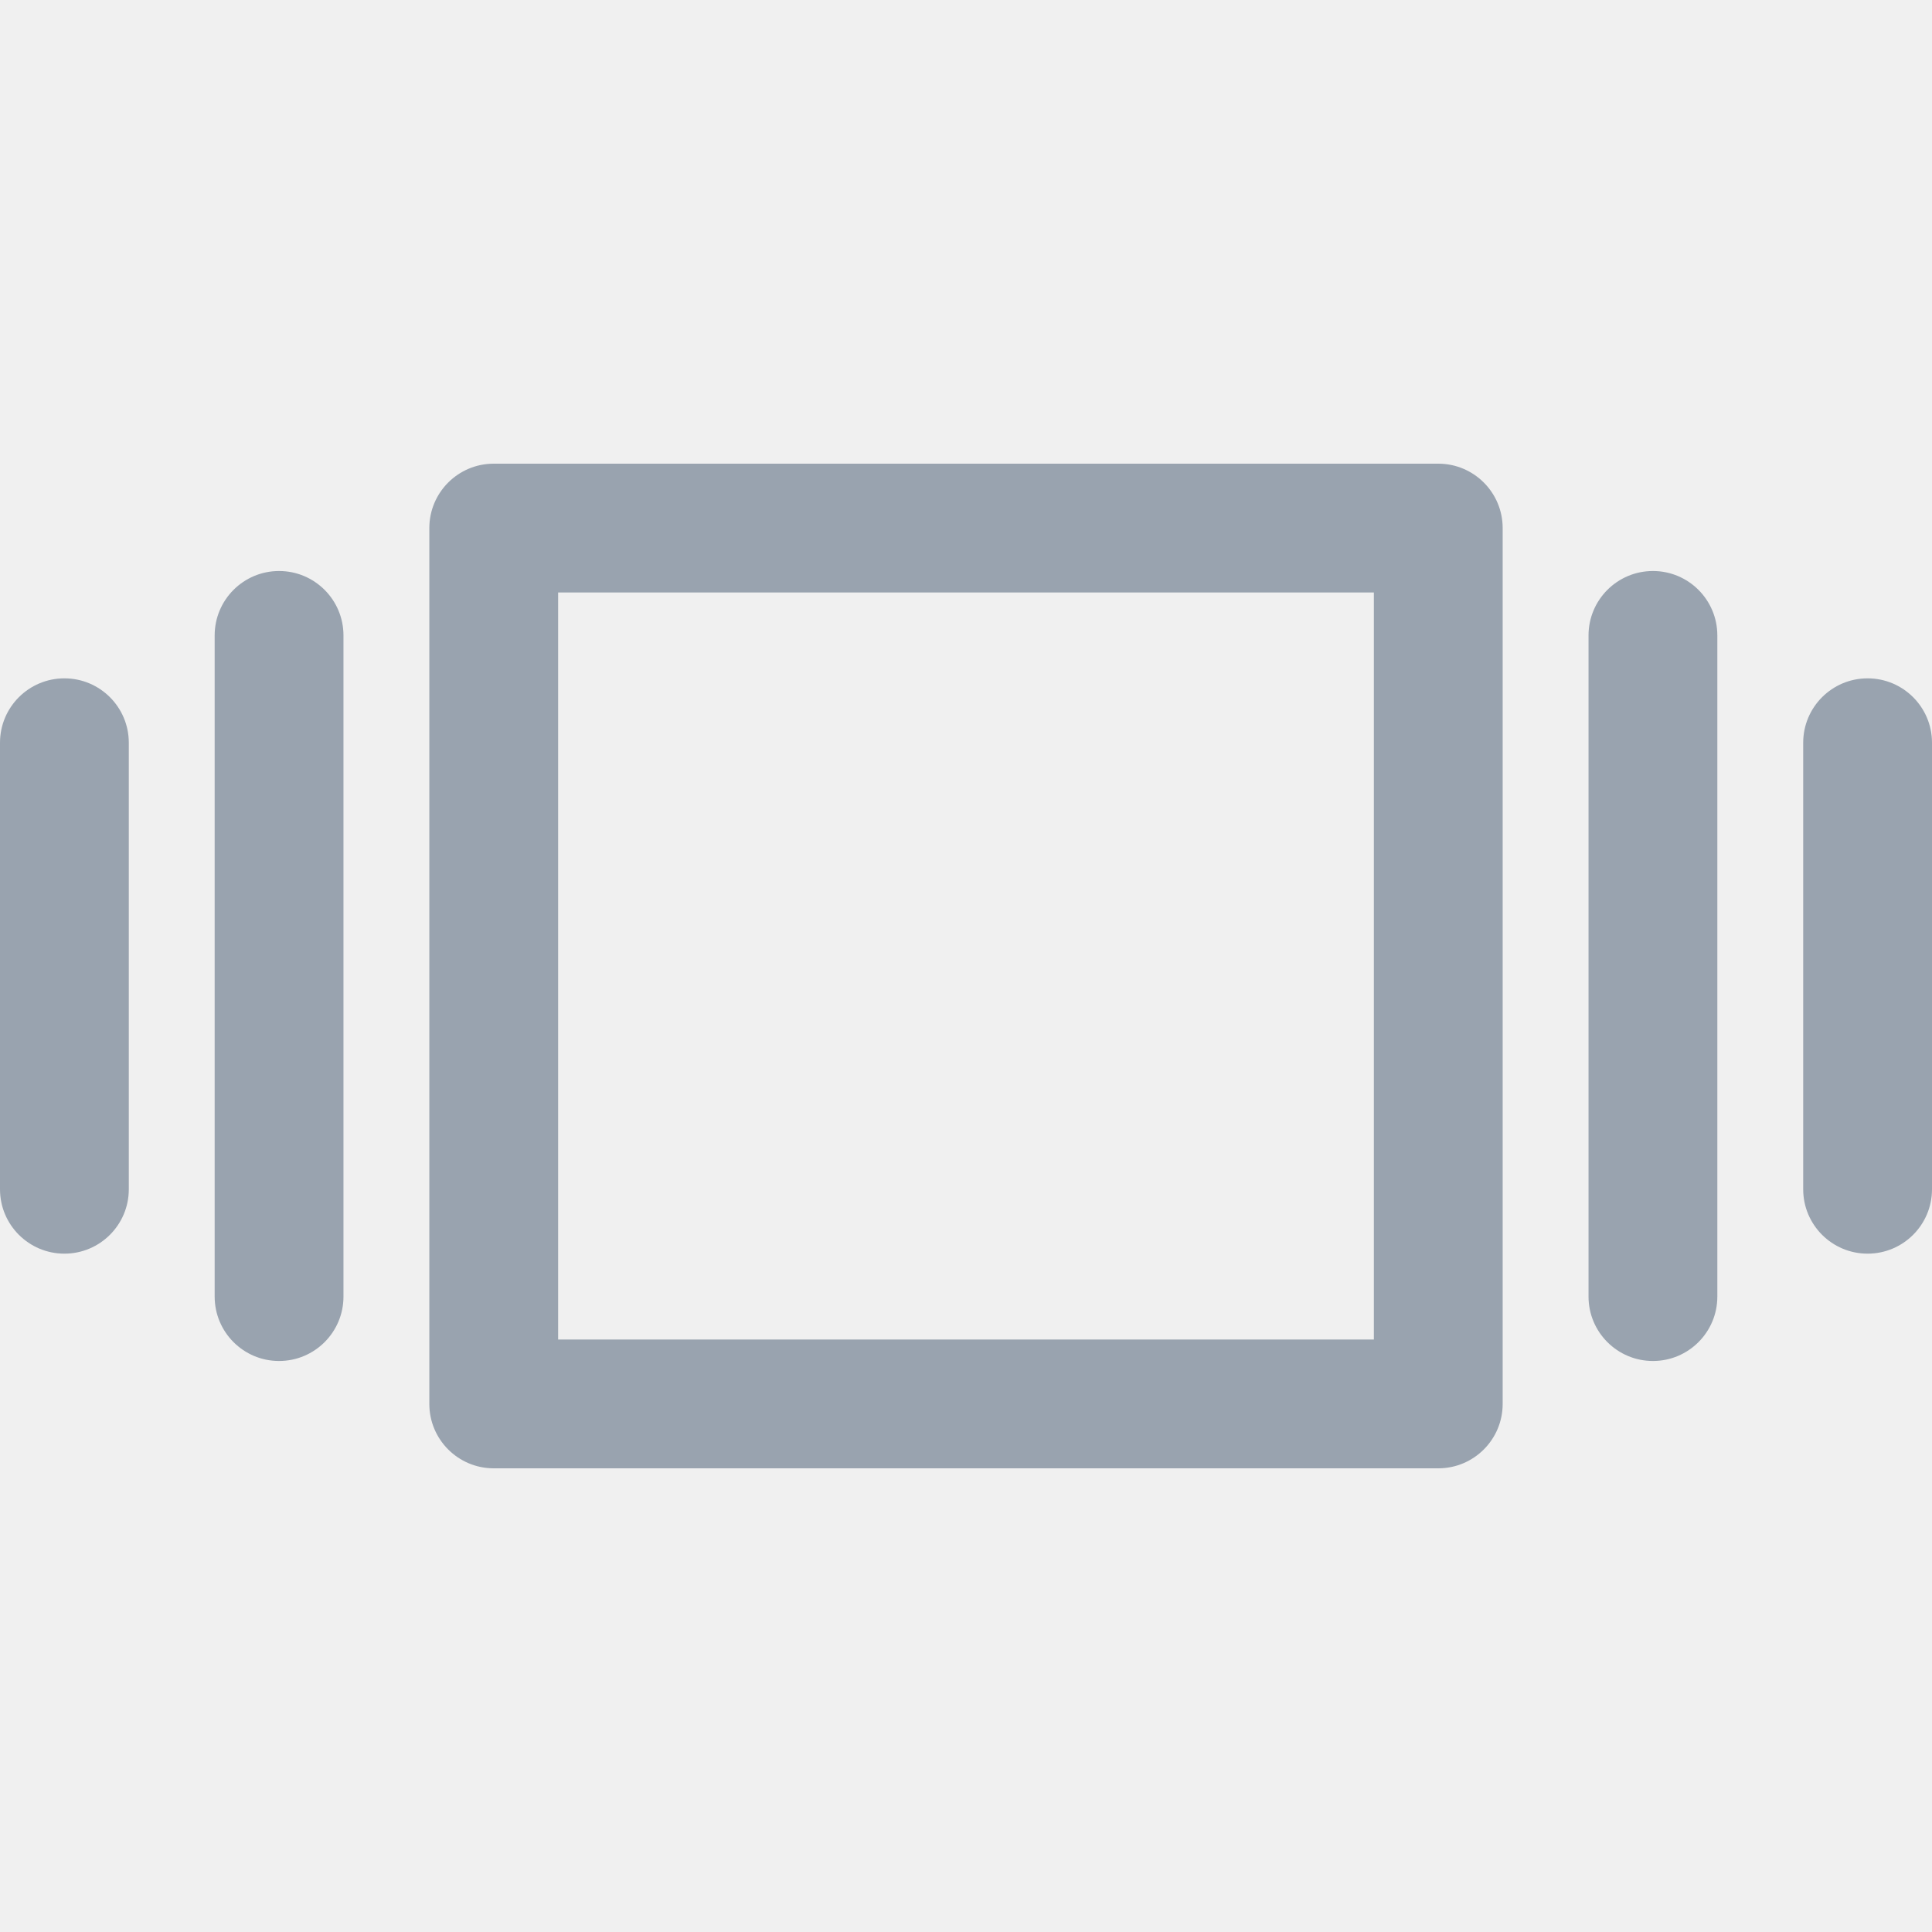
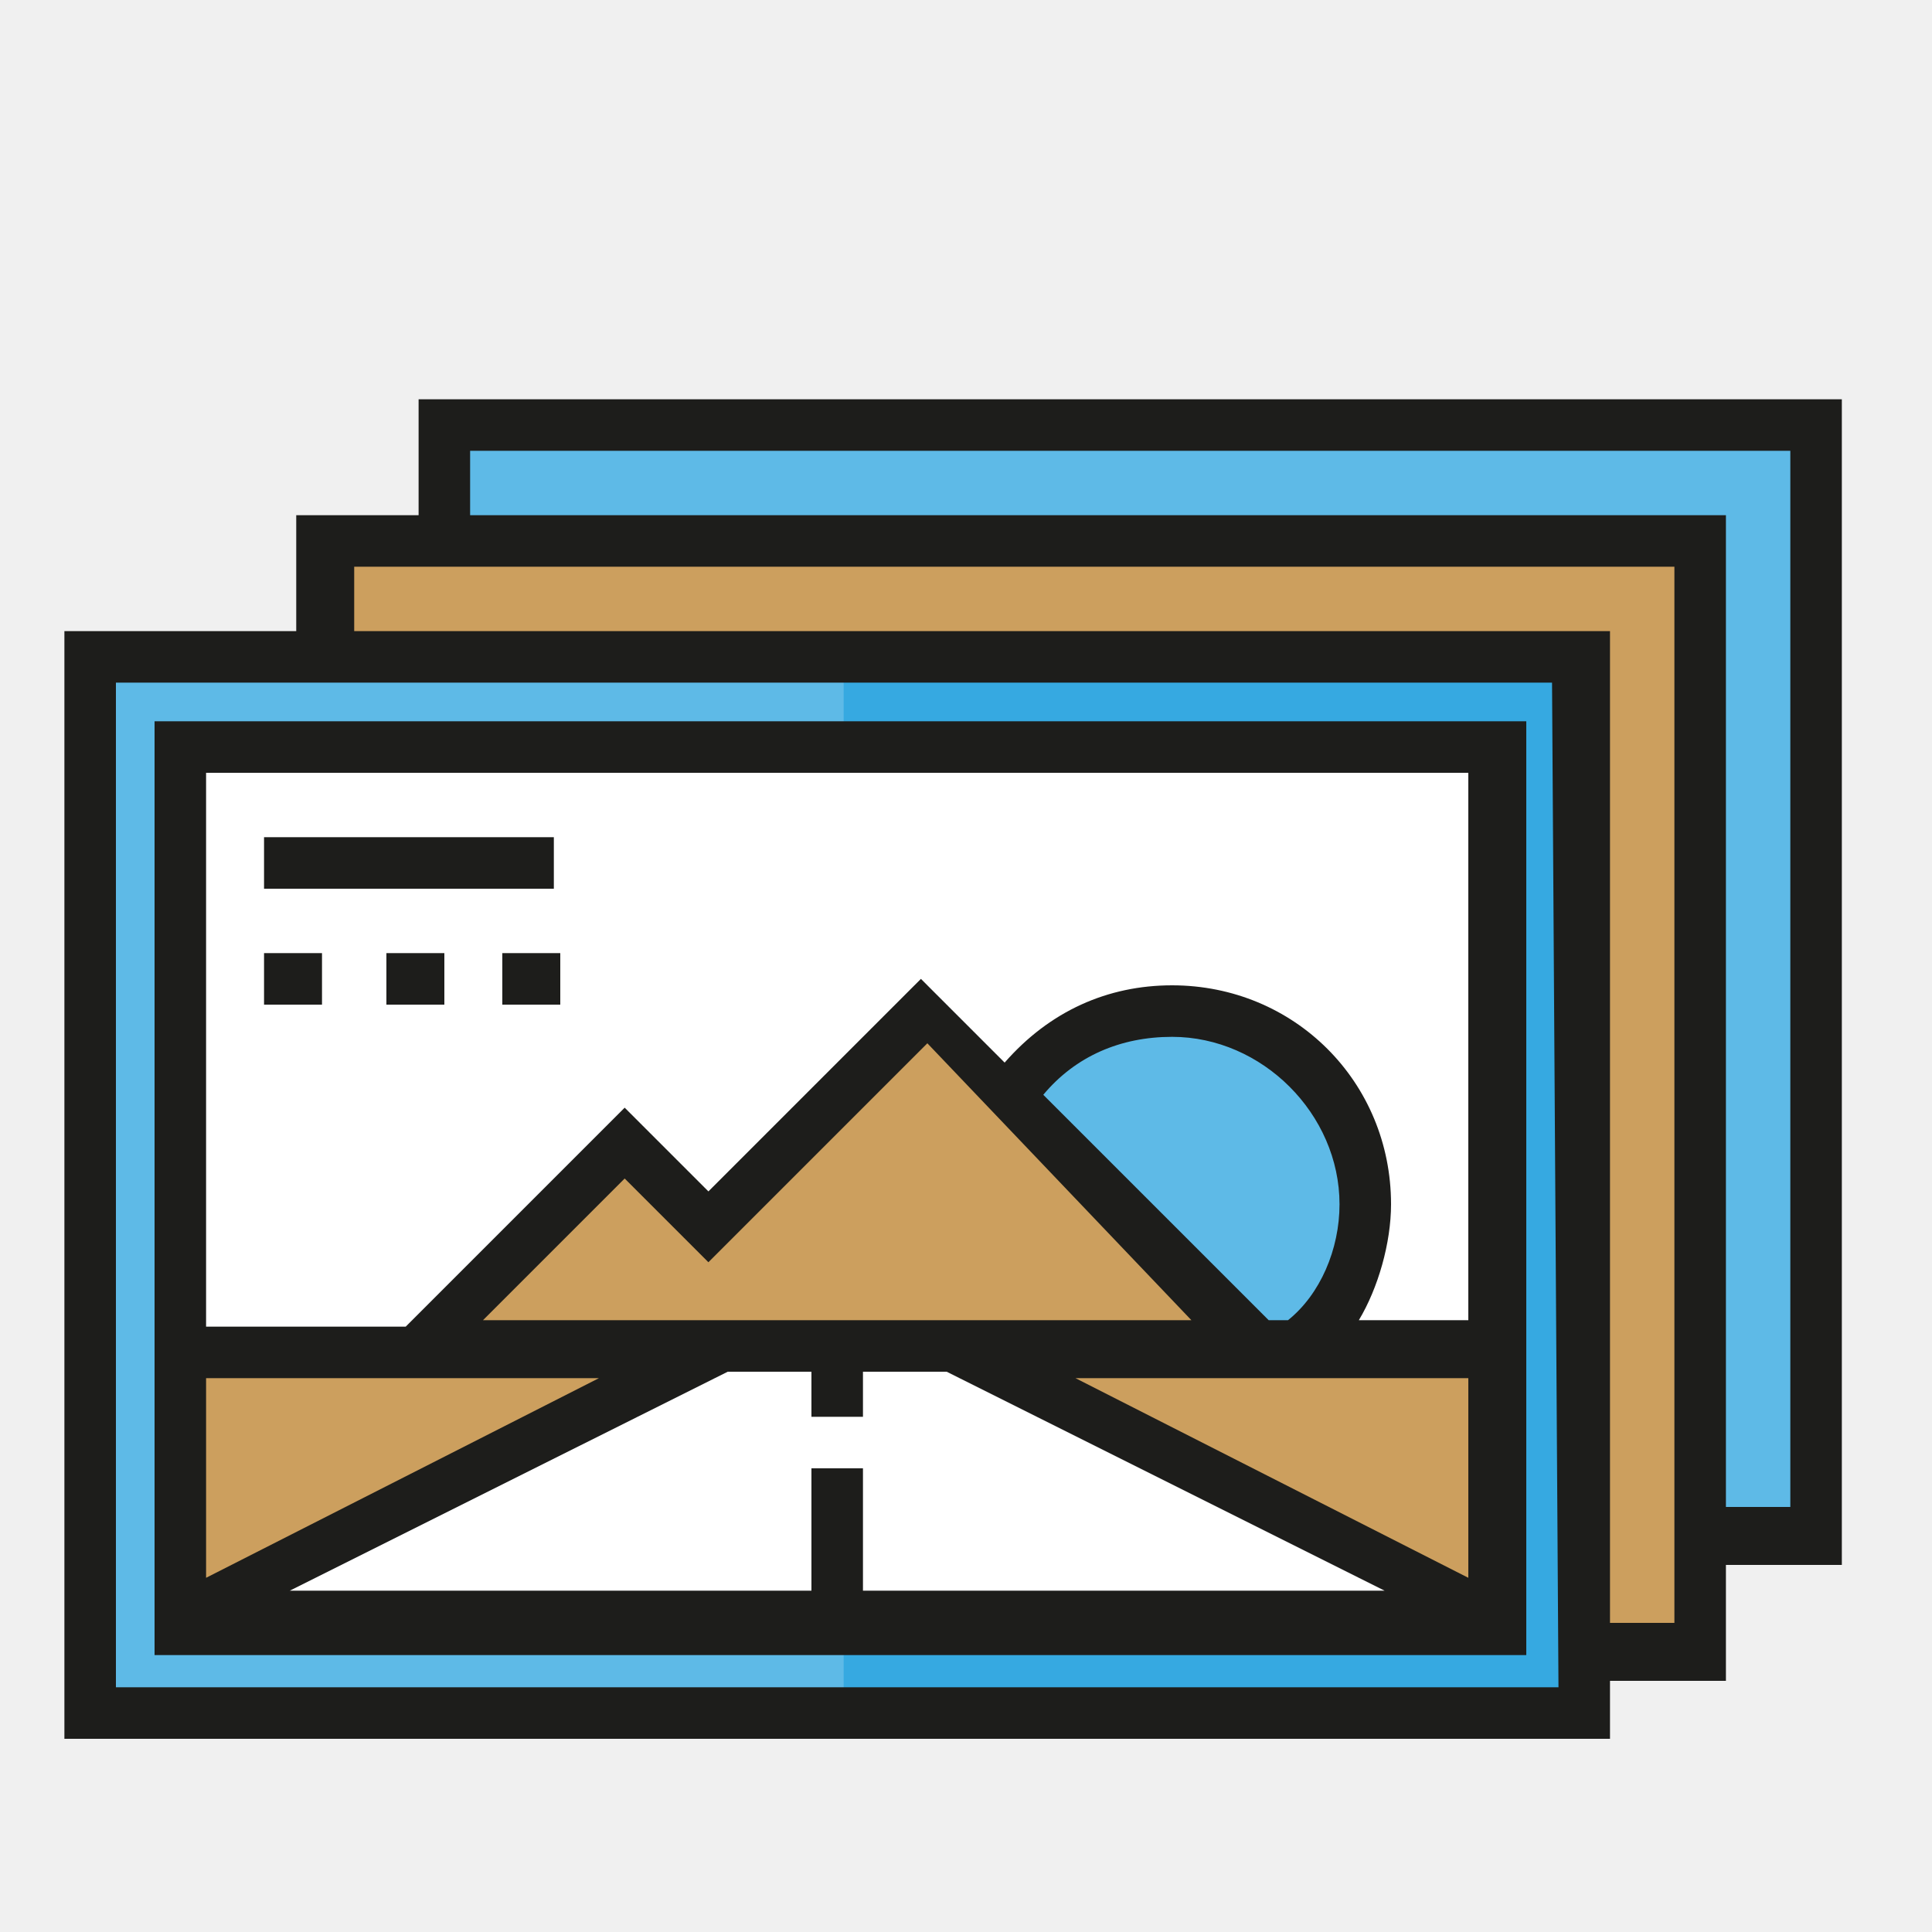
- <svg xmlns="http://www.w3.org/2000/svg" width="512" height="512">
-   <path d="M381.156 122.88H130.844c-9.426 0-17.067 7.64-17.067 17.067v232.107c0 9.426 7.64 17.067 17.067 17.067h250.311c9.426 0 17.067-7.64 17.067-17.067V139.947c0-9.427-7.64-17.067-17.066-17.067zm-17.067 232.107H147.911V157.013h216.178v197.974zM73.956 151.324c-9.427 0-17.067 7.64-17.067 17.067v175.218c0 9.427 7.64 17.067 17.067 17.067 9.426 0 17.067-7.64 17.067-17.067V168.391c-.001-9.426-7.641-17.067-17.067-17.067zM17.067 179.769C7.64 179.769 0 187.409 0 196.836v118.329c0 9.426 7.64 17.067 17.067 17.067s17.067-7.64 17.067-17.067V196.836c-.001-9.427-7.641-17.067-17.067-17.067zM438.044 151.324c-9.426 0-17.067 7.64-17.067 17.067v175.218c0 9.427 7.64 17.067 17.067 17.067s17.067-7.64 17.067-17.067V168.391c0-9.426-7.64-17.067-17.067-17.067zM494.933 179.769c-9.426 0-17.067 7.64-17.067 17.067v118.329c0 9.426 7.64 17.067 17.067 17.067S512 324.591 512 315.164V196.836c0-9.427-7.64-17.067-17.067-17.067z" fill="#99a3af" />
+ <svg xmlns="http://www.w3.org/2000/svg" version="1.1" id="Layer_1" x="0px" y="0px" width="30px" height="30px" viewBox="0 0 30 30" enable-background="new 0 0 30 30" xml:space="preserve">
+   <polygon fill="#5EBAE7" points="28.2,23.9 28.2,6.6 7,6.6 7,8.4 26.5,8.4 26.5,23.9 " />
+   <polygon fill="#CC9F5E" points="26.5,25.7 26.5,8.4 5.1,8.5 5.1,10.3 24.5,10.3 24.5,25.7 " />
+   <rect x="1.4" y="10.1" fill="#5EBAE7" width="23.3" height="16.4" />
+   <rect x="13.1" y="10.1" fill="#36A9E1" width="11.7" height="16.4" />
+   <g>
+     <polygon fill="#FFFFFF" points="23,25.2 2.7,25.2 10.9,20.9 15.2,20.9  " />
+     <rect x="2.7" y="11.8" fill="#FFFFFF" width="20.3" height="9.1" />
+   </g>
+   <polygon fill="#CC9F5E" points="19.7,20.9 14.4,15.7 10.9,19.2 9.6,17.9 6.6,20.9 " />
+   <path fill="#5EBAE7" d="M15.7,17l0.4-0.4c1.2-1.2,3.1-1.2,4.3,0c1.2,1.2,1.2,3.1,0,4.3l-0.9,0L15.7,17" />
+   <g>
+     <polygon fill="#CC9F5E" points="23.3,25.2 14.4,20.9 23.3,20.9  " />
+     <polygon fill="#CC9F5E" points="2.7,20.9 11.4,20.9 2.7,25.2  " />
+   </g>
+   <g>
+     <path fill="#1D1D1B" d="M2.4,11.2v14.5h21.3V11.2H2.4z M12.6,22.8v1.9H4.5l6.8-3.4h1.3v0.7h0.8v-0.7h1.3l6.8,3.4h-8.1v-1.9H12.6z    M20,20.5h-0.3h0l-3.5-3.5c0.5-0.6,1.2-0.9,2-0.9c1.4,0,2.6,1.2,2.6,2.6C20.8,19.4,20.5,20.1,20,20.5z M18.5,20.5h-11l2.2-2.2   l1.3,1.3l3.4-3.4L18.5,20.5z M9.3,21.4l-6.1,3.1v-3.1H9.3z M22.8,21.4v3.1l-6.1-3.1H22.8z M22.8,12v8.5h-1.7   c0.3-0.5,0.5-1.2,0.5-1.8c0-1.9-1.5-3.4-3.4-3.4c-1,0-1.9,0.4-2.6,1.2l-1.3-1.3L11,18.5l-1.3-1.3l-3.4,3.4H3.2V12H22.8z" />
+     <path fill="#1D1D1B" d="M28.6,6.2H6.5V8H4.6v1.8H1V27h24v-0.9h1.8v-1.8h1.8V6.2z M24.2,26.2H1.8V10.6h22.3L24.2,26.2L24.2,26.2z    M26,25.2h-1V9.8H5.5v-1H26V25.2L26,25.2z M27.8,23.4h-1V8H7.3V7h20.5L27.8,23.4L27.8,23.4z" />
+     <rect x="4.1" y="13" fill="#1D1D1B" width="4.5" height="0.8" />
+     <rect x="4.1" y="14.8" fill="#1D1D1B" width="0.9" height="0.8" />
+     <rect x="6" y="14.8" fill="#1D1D1B" width="0.9" height="0.8" />
+     <rect x="7.8" y="14.8" fill="#1D1D1B" width="0.9" height="0.8" />
+   </g>
</svg>
